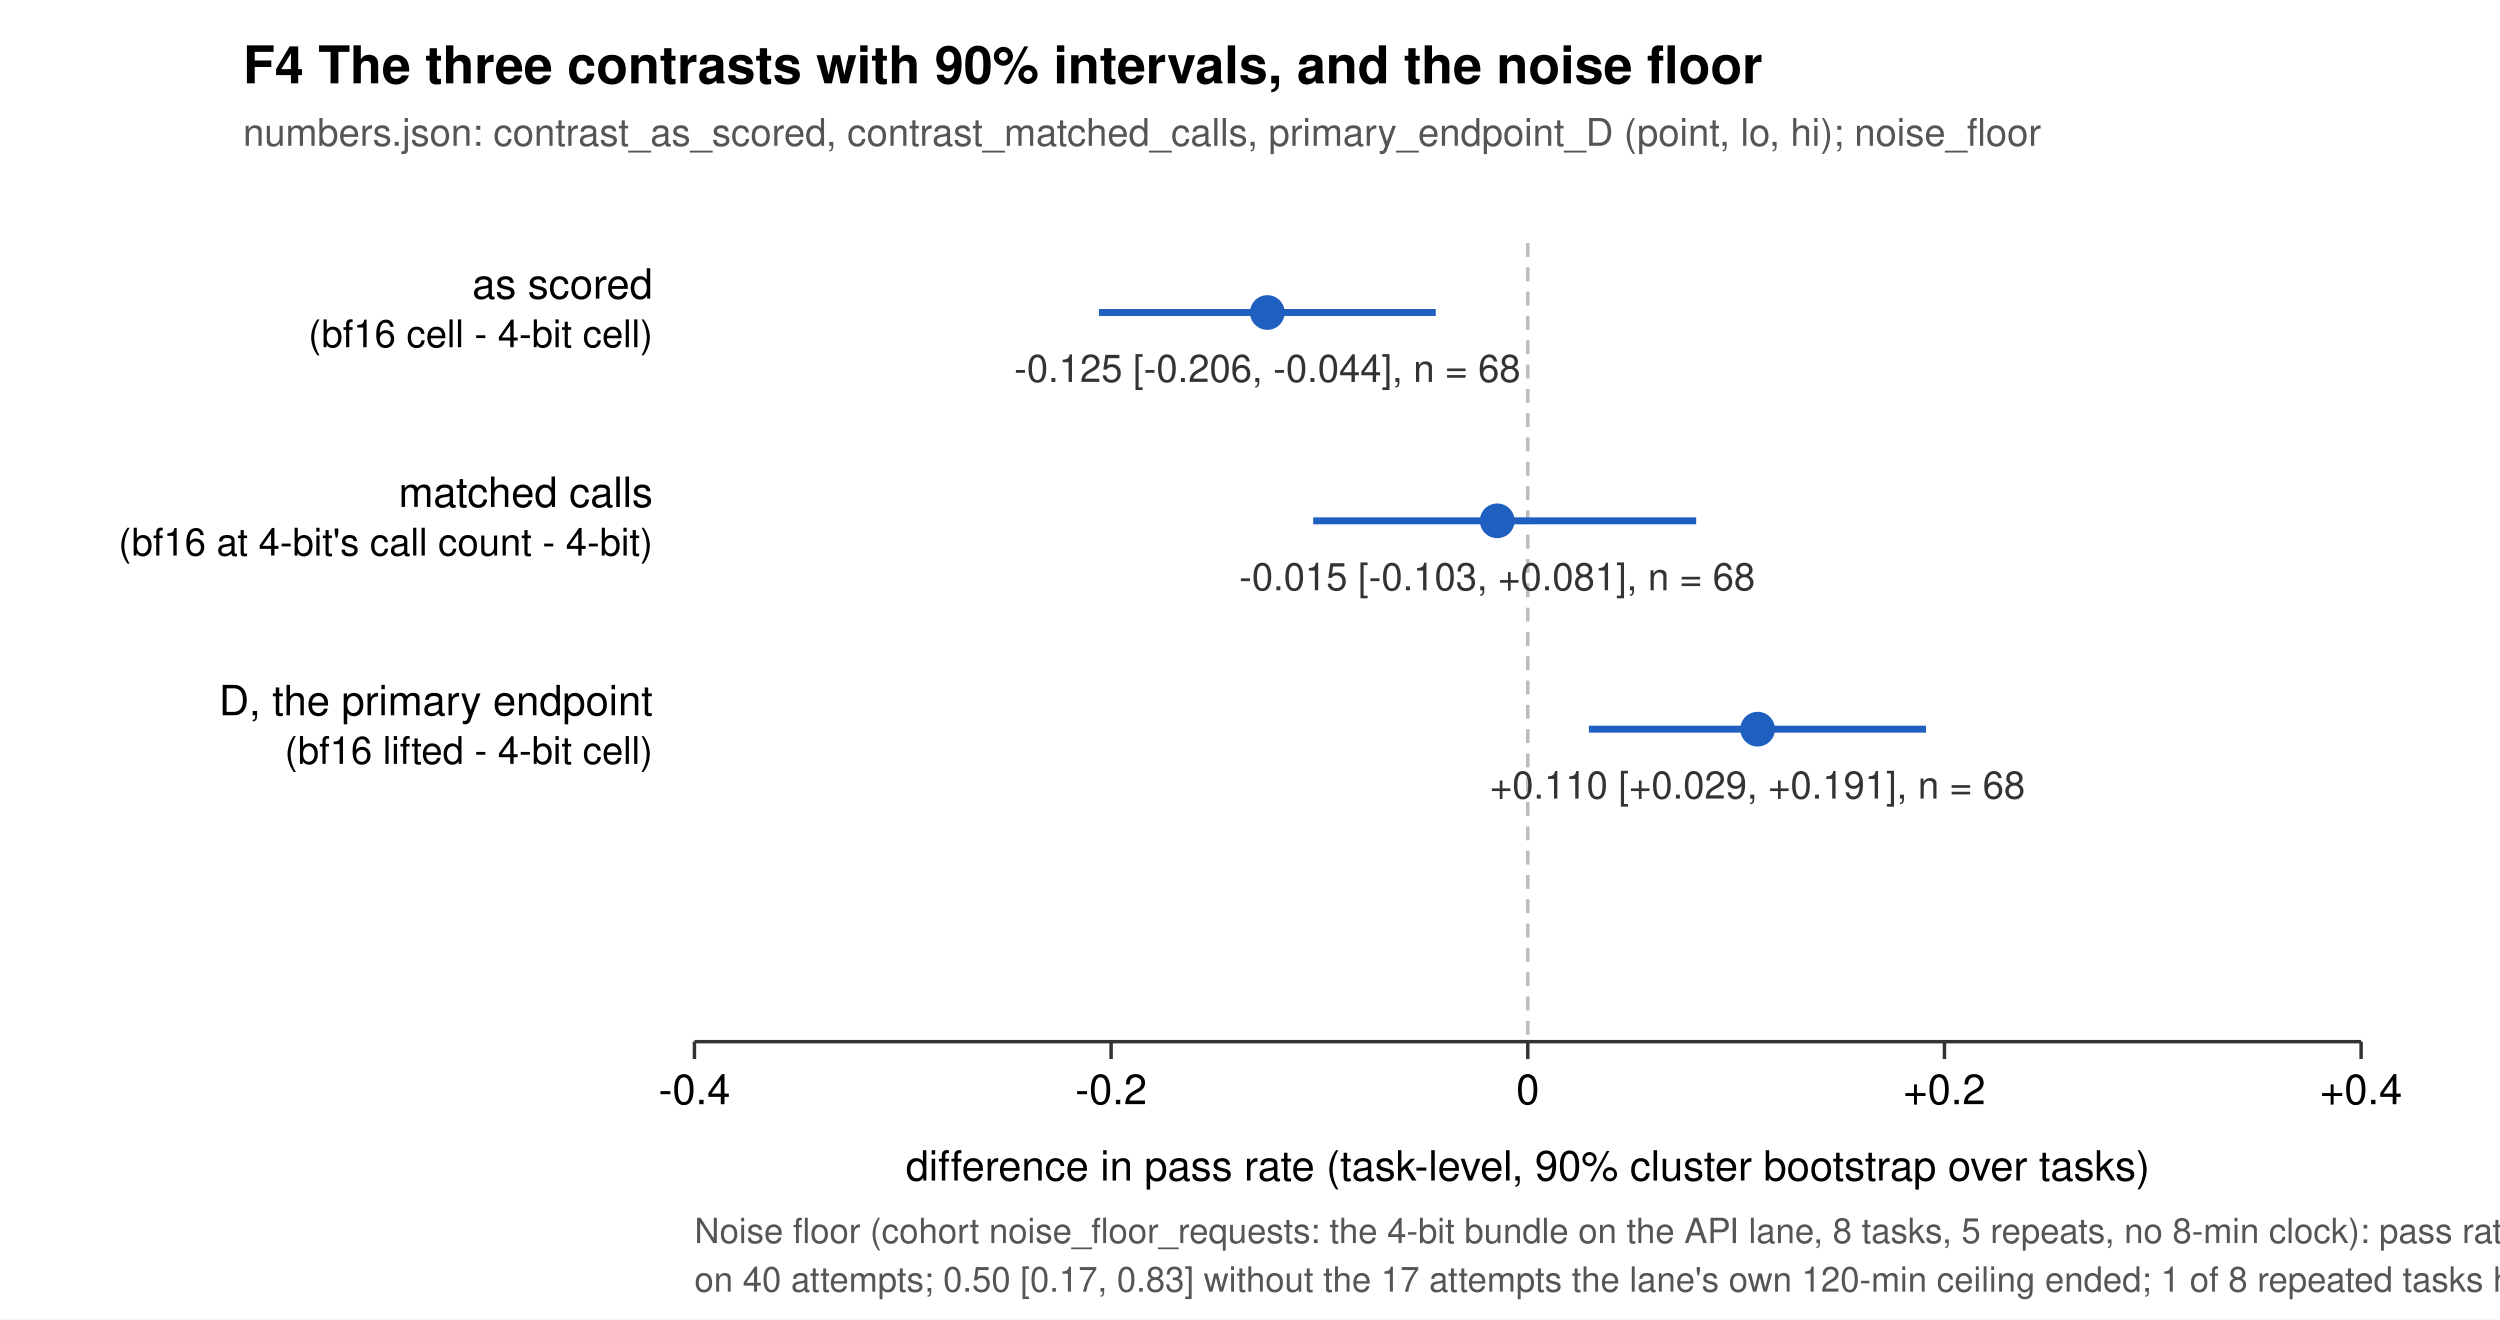
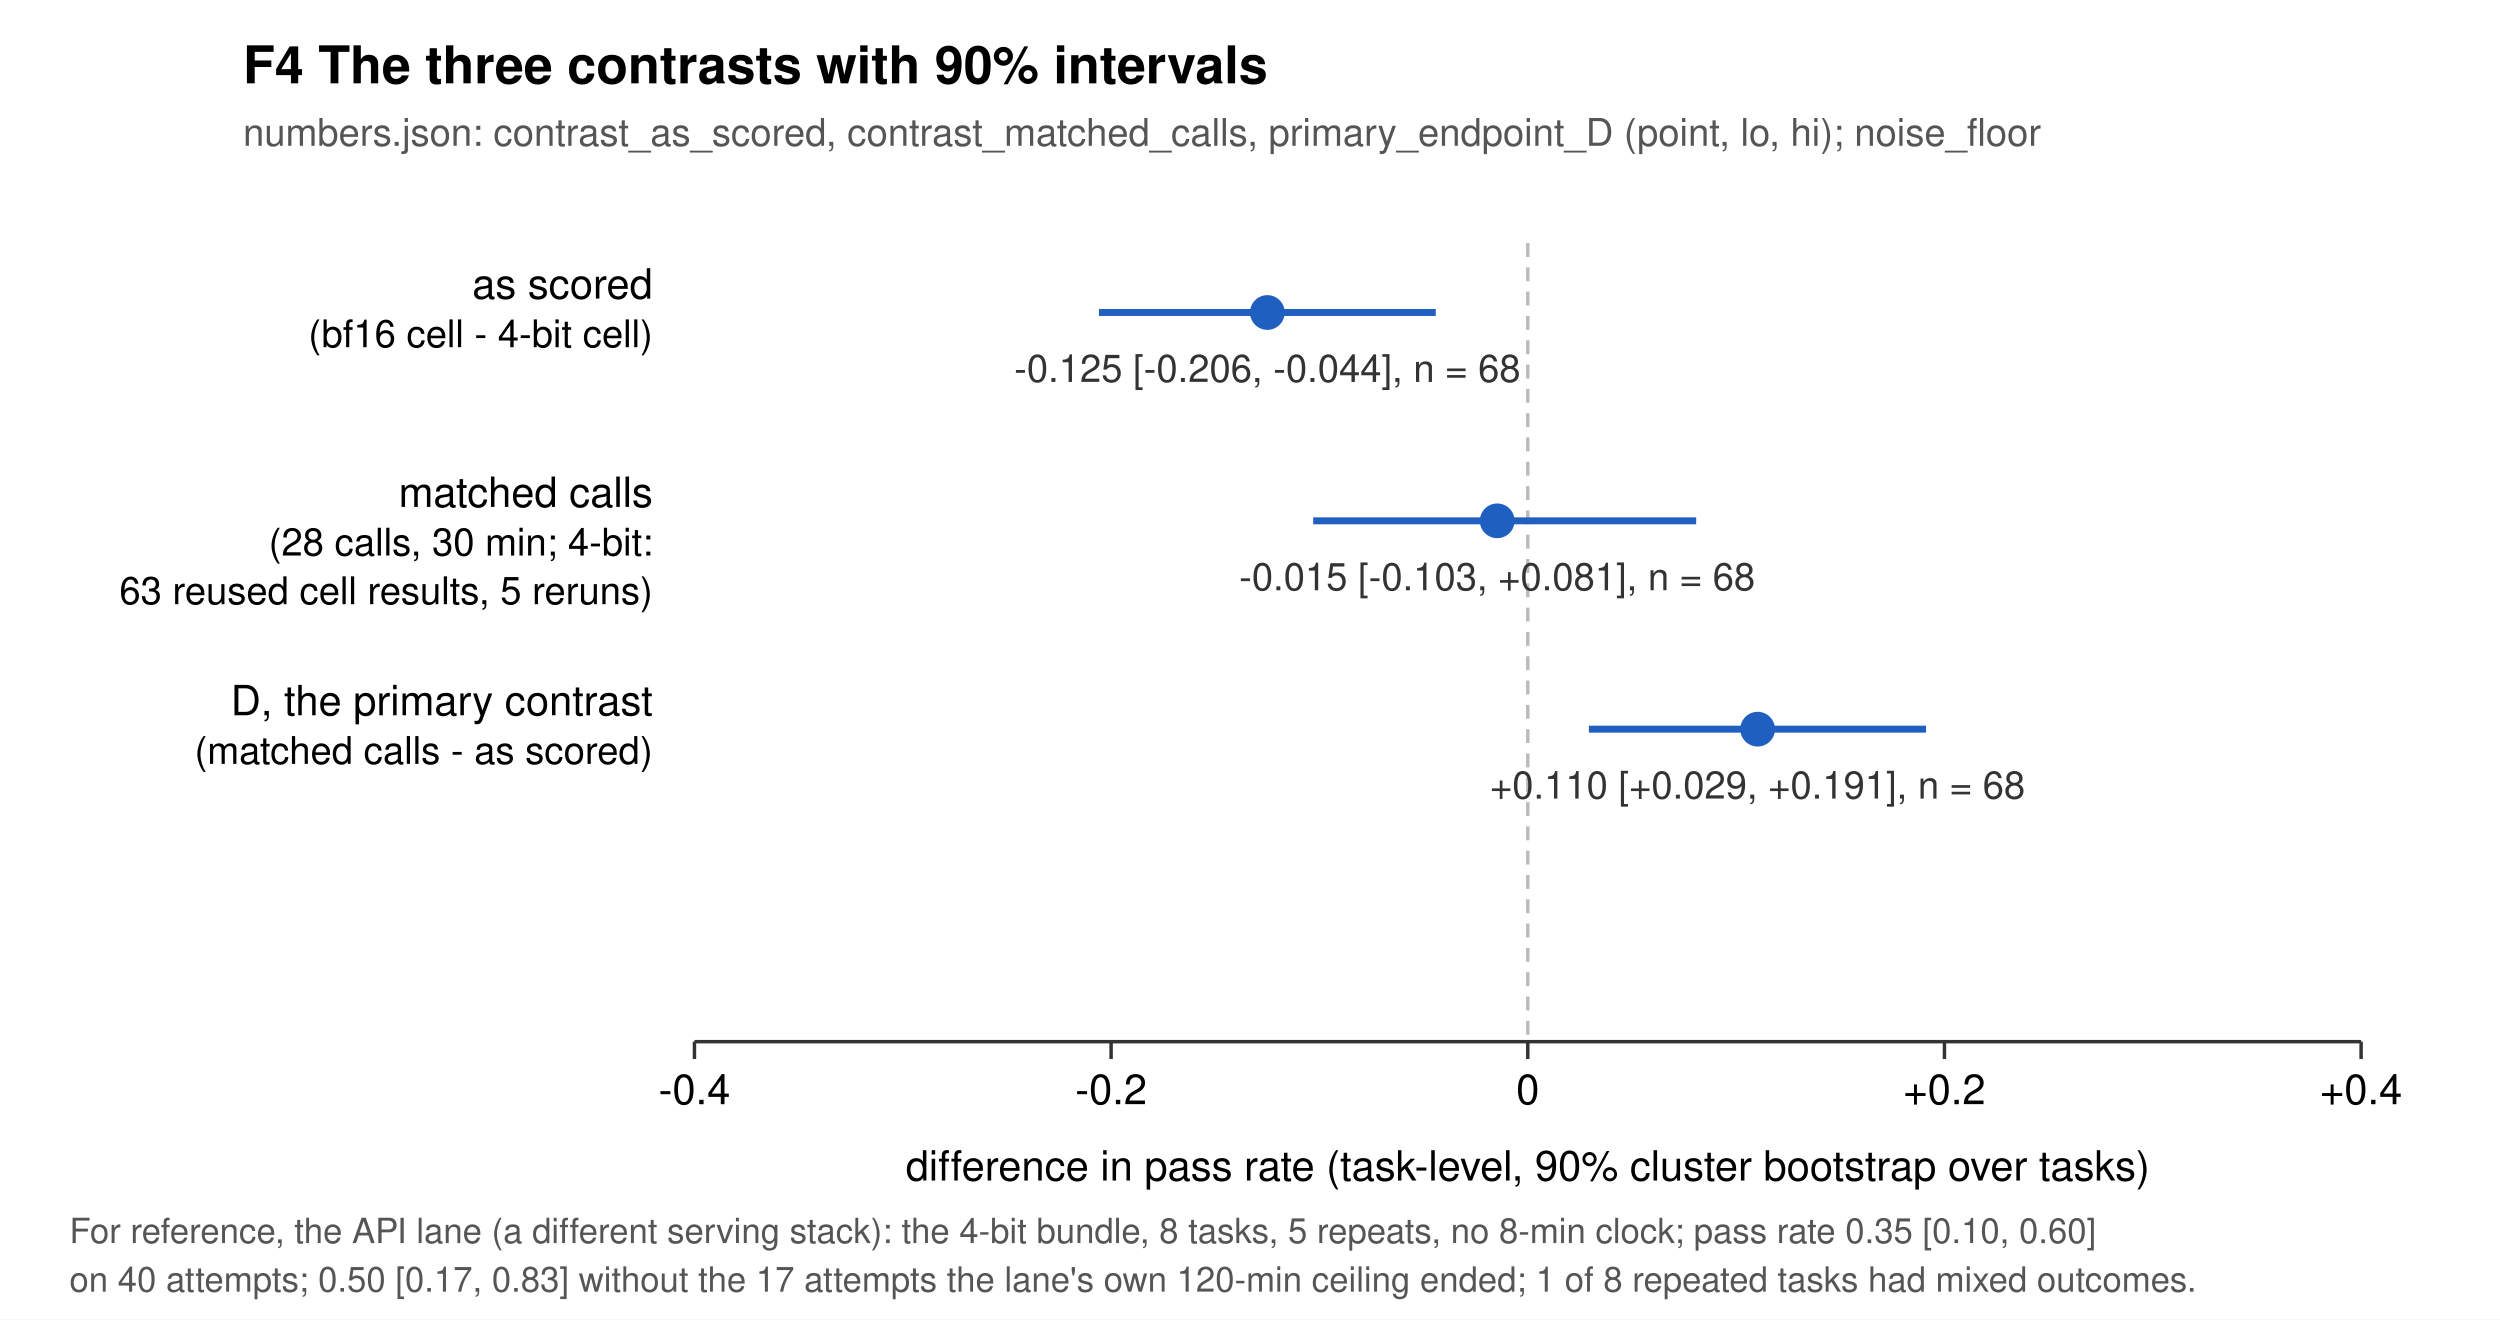
<svg xmlns="http://www.w3.org/2000/svg" width="720" height="380" viewBox="0 0 720 380" font-family="Helvetica, Arial, sans-serif" font-size="12">
  <rect width="720" height="380" fill="white" />
-   <text x="70" y="24" font-size="15" font-weight="bold">F4  The three contrasts with 90% intervals, and the noise floor</text>
+   <text x="70" y="24" font-size="15" font-weight="bold">F4  The three contrasts with 90% intervals</text>
  <text x="70" y="42" fill="#555" font-size="11">numbers.json: contrast_as_scored, contrast_matched_calls, primary_endpoint_D (point, lo, hi); noise_floor</text>
  <line x1="200" y1="300" x2="680" y2="300" stroke="#333" />
  <line x1="200.0" y1="300" x2="200.0" y2="305" stroke="#333" />
  <text x="200.0" y="318" text-anchor="middle">-0.4</text>
  <line x1="320.0" y1="300" x2="320.0" y2="305" stroke="#333" />
  <text x="320.0" y="318" text-anchor="middle">-0.2</text>
  <line x1="440.0" y1="300" x2="440.0" y2="305" stroke="#333" />
  <text x="440.0" y="318" text-anchor="middle">0</text>
  <line x1="560.0" y1="300" x2="560.0" y2="305" stroke="#333" />
  <text x="560.0" y="318" text-anchor="middle">+0.2</text>
  <line x1="680.0" y1="300" x2="680.0" y2="305" stroke="#333" />
  <text x="680.0" y="318" text-anchor="middle">+0.4</text>
  <line x1="440.0" y1="70" x2="440.0" y2="300" stroke="#bbb" stroke-dasharray="4 3" />
  <text x="440.0" y="340" text-anchor="middle">difference in pass rate (task-level, 90% cluster bootstrap over tasks)</text>
  <line x1="316.5" y1="90" x2="413.5" y2="90" stroke="#1f5fbf" stroke-width="2" />
  <circle cx="365.0" cy="90" r="5" fill="#1f5fbf" />
  <text x="188" y="86" text-anchor="end" font-size="12">as scored</text>
  <text x="188" y="100" text-anchor="end" font-size="11">(bf16 cell - 4-bit cell)</text>
  <text x="365.0" y="110" text-anchor="middle" font-size="11" fill="#333">-0.125 [-0.206, -0.044], n = 68</text>
  <line x1="378.2" y1="150" x2="488.5" y2="150" stroke="#1f5fbf" stroke-width="2" />
  <circle cx="431.2" cy="150" r="5" fill="#1f5fbf" />
  <text x="188" y="146" text-anchor="end" font-size="12">matched calls</text>
-   <text x="188" y="160" text-anchor="end" font-size="11">(bf16 at 4-bit's call count - 4-bit)</text>
+   <text x="188" y="160" text-anchor="end" font-size="11">(28 calls, 30 min; 4-bit:</text>
+   <text x="188" y="174" text-anchor="end" font-size="11">63 reused cell results, 5 reruns)</text>
  <text x="431.176" y="170" text-anchor="middle" font-size="11" fill="#333">-0.015 [-0.103, +0.081], n = 68</text>
  <line x1="457.6" y1="210" x2="554.7" y2="210" stroke="#1f5fbf" stroke-width="2" />
  <circle cx="506.2" cy="210" r="5" fill="#1f5fbf" />
-   <text x="188" y="206" text-anchor="end" font-size="12">D, the primary endpoint</text>
-   <text x="188" y="220" text-anchor="end" font-size="11">(bf16 lifted - 4-bit cell)</text>
+   <text x="188" y="206" text-anchor="end" font-size="12">D, the primary contrast</text>
+   <text x="188" y="220" text-anchor="end" font-size="11">(matched calls - as scored)</text>
  <text x="506.176" y="230" text-anchor="middle" font-size="11" fill="#333">+0.110 [+0.029, +0.191], n = 68</text>
-   <text x="200" y="358" font-size="10" fill="#555">Noise floor (cohort noise_floor_requests: the 4-bit bundle on the API lane, 8 tasks, 5 repeats, no 8-min clock): pass rate 0.35 [0.10, 0.60]</text>
-   <text x="200" y="372" font-size="10" fill="#555">on 40 attempts; 0.50 [0.17, 0.83] without the 17 attempts the lane's own 120-min ceiling ended; 1 of 8 repeated tasks had mixed outcomes.</text>
+   <text x="20" y="358" font-size="10" fill="#555">For reference, the API lane (a different serving stack): the 4-bit bundle, 8 tasks, 5 repeats, no 8-min clock; pass rate 0.35 [0.10, 0.60]</text>
+   <text x="20" y="372" font-size="10" fill="#555">on 40 attempts; 0.50 [0.17, 0.83] without the 17 attempts the lane's own 120-min ceiling ended; 1 of 8 repeated tasks had mixed outcomes.</text>
</svg>
